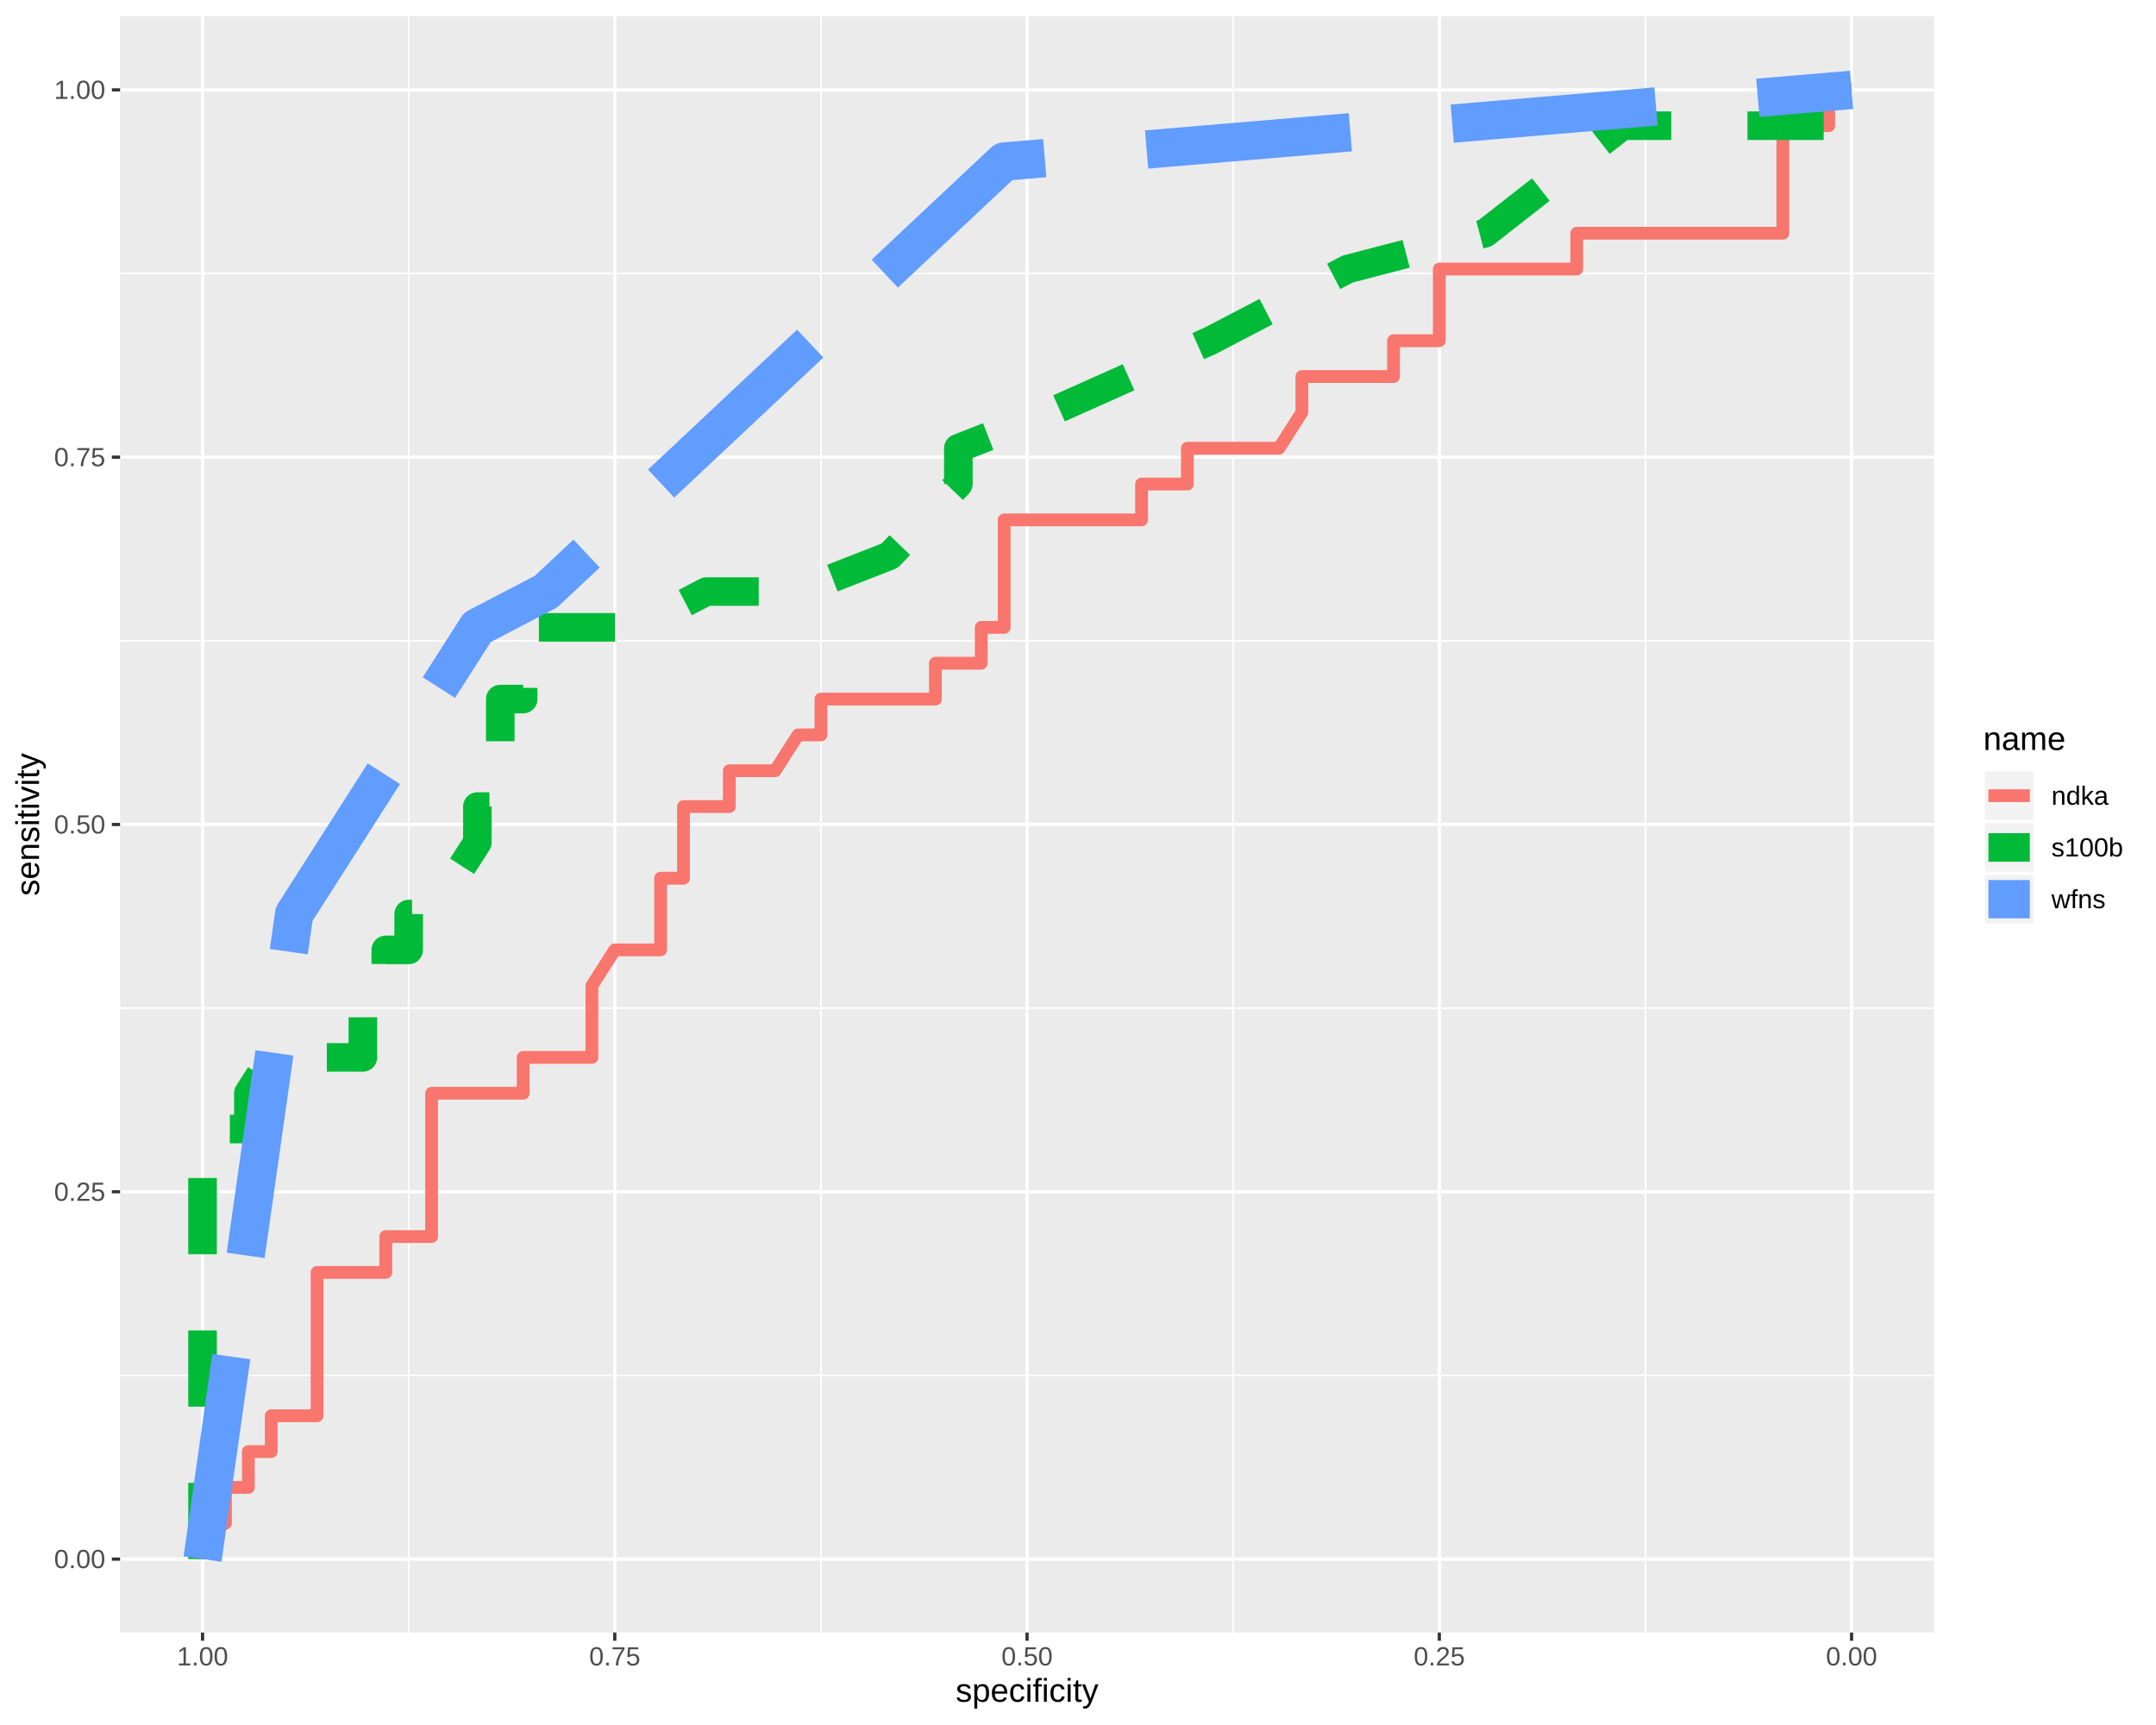
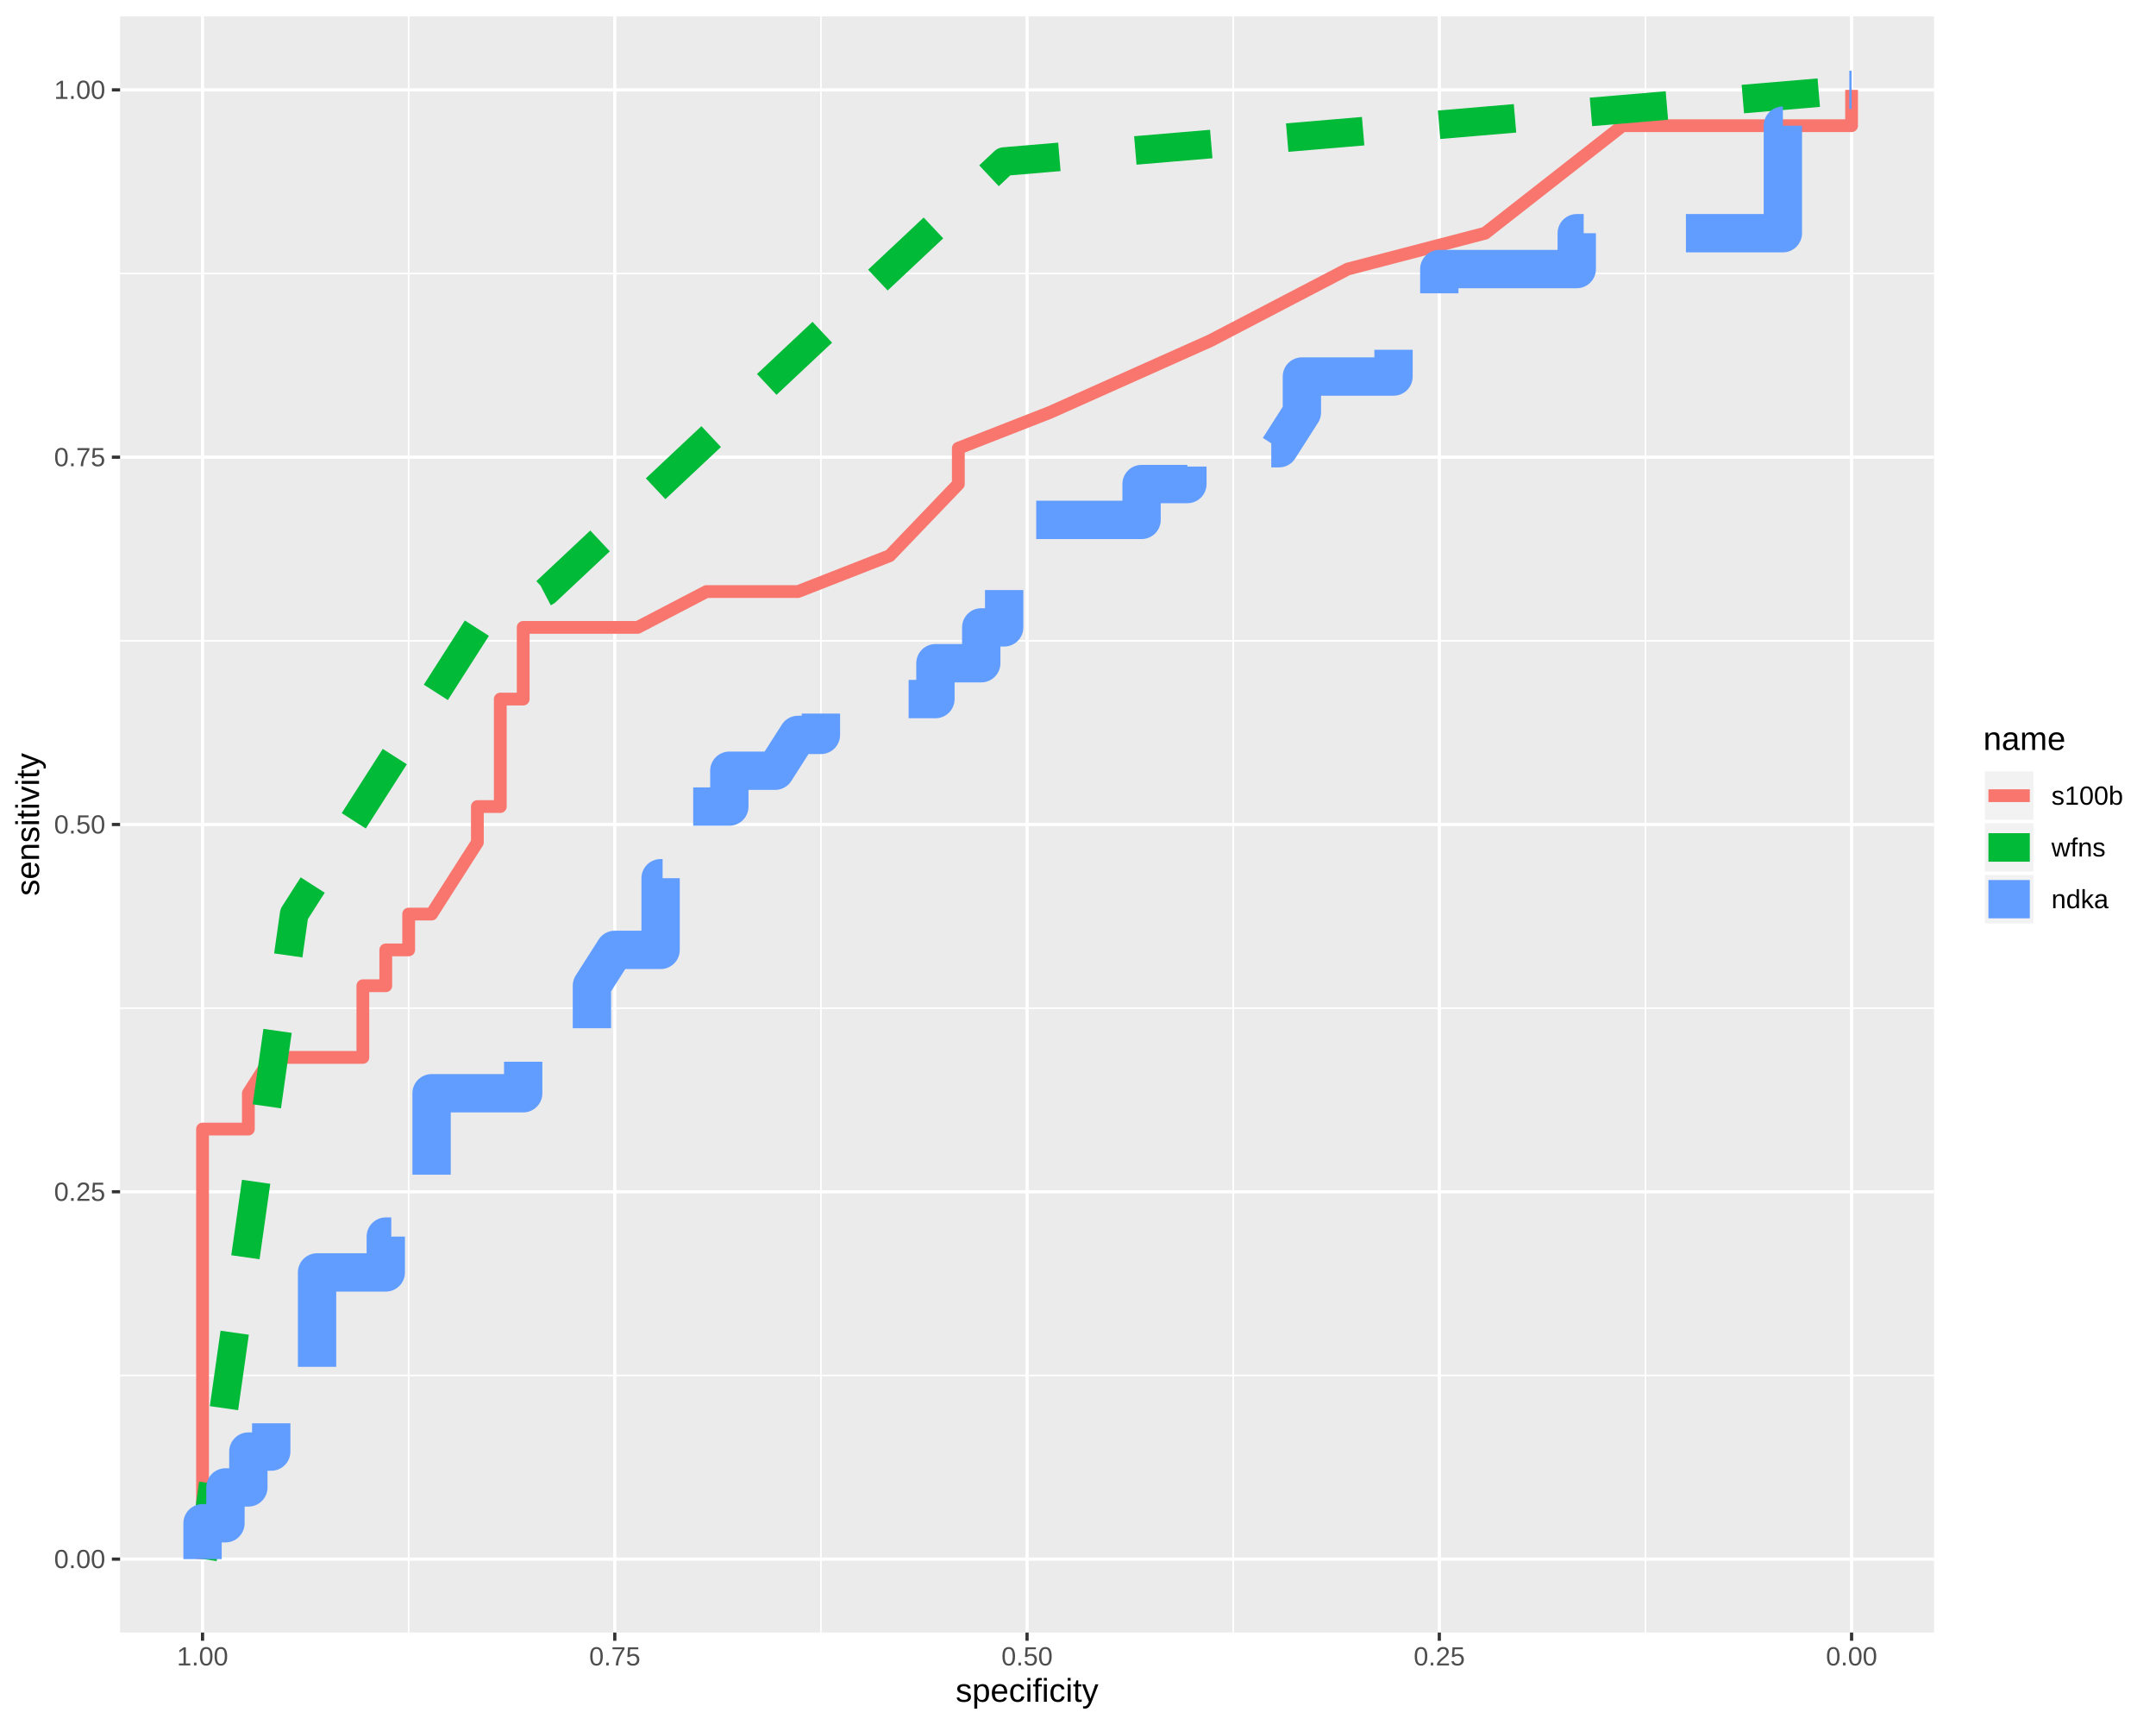
<svg xmlns="http://www.w3.org/2000/svg" viewBox="0 0 720.00 576.00">
  <defs>
    <style type="text/css">
    line, polyline, polygon, path, rect, circle {
      fill: none;
      stroke: #000000;
      stroke-linecap: round;
      stroke-linejoin: round;
      stroke-miterlimit: 10.00;
    }
  </style>
  </defs>
  <rect width="100%" height="100%" style="stroke: none; fill: #FFFFFF;" />
  <rect x="0.00" y="0.00" width="720.00" height="576.00" style="stroke-width: 1.07; stroke: #FFFFFF; fill: #FFFFFF;" />
  <defs>
    <clipPath id="cpNDAuMTB8NjQ1Ljg3fDU0NS4xM3w1LjQ4">
      <rect x="40.10" y="5.48" width="605.77" height="539.65" />
    </clipPath>
  </defs>
  <rect x="40.10" y="5.48" width="605.77" height="539.65" style="stroke-width: 1.07; stroke: none; fill: #EBEBEB;" clip-path="url(#cpNDAuMTB8NjQ1Ljg3fDU0NS4xM3w1LjQ4)" />
  <polyline points="40.10,459.28 645.87,459.28 " style="stroke-width: 0.53; stroke: #FFFFFF; stroke-linecap: butt;" clip-path="url(#cpNDAuMTB8NjQ1Ljg3fDU0NS4xM3w1LjQ4)" />
  <polyline points="40.10,336.63 645.87,336.63 " style="stroke-width: 0.53; stroke: #FFFFFF; stroke-linecap: butt;" clip-path="url(#cpNDAuMTB8NjQ1Ljg3fDU0NS4xM3w1LjQ4)" />
  <polyline points="40.10,213.98 645.87,213.98 " style="stroke-width: 0.53; stroke: #FFFFFF; stroke-linecap: butt;" clip-path="url(#cpNDAuMTB8NjQ1Ljg3fDU0NS4xM3w1LjQ4)" />
  <polyline points="40.10,91.33 645.87,91.33 " style="stroke-width: 0.53; stroke: #FFFFFF; stroke-linecap: butt;" clip-path="url(#cpNDAuMTB8NjQ1Ljg3fDU0NS4xM3w1LjQ4)" />
  <polyline points="549.50,545.13 549.50,5.48 " style="stroke-width: 0.53; stroke: #FFFFFF; stroke-linecap: butt;" clip-path="url(#cpNDAuMTB8NjQ1Ljg3fDU0NS4xM3w1LjQ4)" />
  <polyline points="411.83,545.13 411.83,5.48 " style="stroke-width: 0.53; stroke: #FFFFFF; stroke-linecap: butt;" clip-path="url(#cpNDAuMTB8NjQ1Ljg3fDU0NS4xM3w1LjQ4)" />
  <polyline points="274.15,545.13 274.15,5.48 " style="stroke-width: 0.53; stroke: #FFFFFF; stroke-linecap: butt;" clip-path="url(#cpNDAuMTB8NjQ1Ljg3fDU0NS4xM3w1LjQ4)" />
  <polyline points="136.48,545.13 136.48,5.48 " style="stroke-width: 0.53; stroke: #FFFFFF; stroke-linecap: butt;" clip-path="url(#cpNDAuMTB8NjQ1Ljg3fDU0NS4xM3w1LjQ4)" />
  <polyline points="40.10,520.60 645.87,520.60 " style="stroke-width: 1.07; stroke: #FFFFFF; stroke-linecap: butt;" clip-path="url(#cpNDAuMTB8NjQ1Ljg3fDU0NS4xM3w1LjQ4)" />
  <polyline points="40.10,397.95 645.87,397.95 " style="stroke-width: 1.07; stroke: #FFFFFF; stroke-linecap: butt;" clip-path="url(#cpNDAuMTB8NjQ1Ljg3fDU0NS4xM3w1LjQ4)" />
  <polyline points="40.10,275.31 645.87,275.31 " style="stroke-width: 1.07; stroke: #FFFFFF; stroke-linecap: butt;" clip-path="url(#cpNDAuMTB8NjQ1Ljg3fDU0NS4xM3w1LjQ4)" />
  <polyline points="40.10,152.66 645.87,152.66 " style="stroke-width: 1.07; stroke: #FFFFFF; stroke-linecap: butt;" clip-path="url(#cpNDAuMTB8NjQ1Ljg3fDU0NS4xM3w1LjQ4)" />
  <polyline points="40.10,30.01 645.87,30.01 " style="stroke-width: 1.07; stroke: #FFFFFF; stroke-linecap: butt;" clip-path="url(#cpNDAuMTB8NjQ1Ljg3fDU0NS4xM3w1LjQ4)" />
  <polyline points="618.34,545.13 618.34,5.48 " style="stroke-width: 1.07; stroke: #FFFFFF; stroke-linecap: butt;" clip-path="url(#cpNDAuMTB8NjQ1Ljg3fDU0NS4xM3w1LjQ4)" />
  <polyline points="480.66,545.13 480.66,5.48 " style="stroke-width: 1.07; stroke: #FFFFFF; stroke-linecap: butt;" clip-path="url(#cpNDAuMTB8NjQ1Ljg3fDU0NS4xM3w1LjQ4)" />
  <polyline points="342.99,545.13 342.99,5.48 " style="stroke-width: 1.07; stroke: #FFFFFF; stroke-linecap: butt;" clip-path="url(#cpNDAuMTB8NjQ1Ljg3fDU0NS4xM3w1LjQ4)" />
  <polyline points="205.31,545.13 205.31,5.48 " style="stroke-width: 1.07; stroke: #FFFFFF; stroke-linecap: butt;" clip-path="url(#cpNDAuMTB8NjQ1Ljg3fDU0NS4xM3w1LjQ4)" />
  <polyline points="67.64,545.13 67.64,5.48 " style="stroke-width: 1.07; stroke: #FFFFFF; stroke-linecap: butt;" clip-path="url(#cpNDAuMTB8NjQ1Ljg3fDU0NS4xM3w1LjQ4)" />
-   <polyline points="67.64,520.60 67.64,508.64 75.29,508.64 75.29,496.67 82.94,496.67 82.94,484.70 90.58,484.70 90.58,472.74 98.23,472.74 105.88,472.74 105.88,460.77 105.88,448.81 105.88,436.84 105.88,424.88 113.53,424.88 121.18,424.88 128.83,424.88 128.83,412.91 136.48,412.91 144.13,412.91 144.13,400.94 144.13,388.98 144.13,377.01 144.13,365.05 151.77,365.05 159.42,365.05 167.07,365.05 174.72,365.05 174.72,353.08 182.37,353.08 190.02,353.08 197.67,353.08 197.67,341.12 197.67,329.15 205.31,317.18 212.96,317.18 220.61,317.18 220.61,305.22 220.61,293.25 228.26,293.25 228.26,281.29 228.26,269.32 235.91,269.32 243.56,269.32 243.56,257.36 251.21,257.36 258.85,257.36 266.50,245.39 274.15,245.39 274.15,233.43 281.80,233.43 289.45,233.43 297.10,233.43 304.75,233.43 312.39,233.43 312.39,221.46 320.04,221.46 327.69,221.46 327.69,209.49 335.34,209.49 335.34,197.53 335.34,185.56 335.34,173.60 342.99,173.60 350.64,173.60 358.29,173.60 365.94,173.60 373.58,173.60 381.23,173.60 381.23,161.63 388.88,161.63 396.53,161.63 396.53,149.67 404.18,149.67 411.83,149.67 419.48,149.67 427.12,149.67 434.77,137.70 434.77,125.73 442.42,125.73 457.72,125.73 465.37,125.73 465.37,113.77 473.02,113.77 480.66,113.77 480.66,101.80 480.66,89.84 488.31,89.84 495.96,89.84 503.61,89.84 511.26,89.84 518.91,89.84 526.56,89.84 526.56,77.87 534.20,77.87 541.85,77.87 549.50,77.87 557.15,77.87 564.80,77.87 572.45,77.87 580.10,77.87 587.75,77.87 595.39,77.87 595.39,65.91 595.39,53.94 595.39,41.97 603.04,41.97 610.69,41.97 610.69,30.01 618.34,30.01 " style="stroke-width: 4.27; stroke: #F8766D; stroke-linecap: butt;" clip-path="url(#cpNDAuMTB8NjQ1Ljg3fDU0NS4xM3w1LjQ4)" />
-   <polyline points="67.64,520.60 67.64,508.64 67.64,496.67 67.64,484.70 67.64,472.74 67.64,460.77 67.64,448.81 67.64,424.88 67.64,412.91 67.64,400.94 67.64,388.98 67.64,377.01 82.94,377.01 82.94,365.05 90.58,353.08 105.88,353.08 113.53,353.08 121.18,353.08 121.18,329.15 128.83,329.15 128.83,317.18 136.48,317.18 136.48,305.22 144.13,305.22 151.77,293.25 159.42,281.29 159.42,269.32 167.07,269.32 167.07,257.36 167.07,245.39 167.07,233.43 174.72,233.43 174.72,221.46 174.72,209.49 190.02,209.49 197.67,209.49 212.96,209.49 235.91,197.53 266.50,197.53 297.10,185.56 320.04,161.63 320.04,149.67 350.64,137.70 404.18,113.77 450.07,89.84 495.96,77.87 541.85,41.97 557.15,41.97 580.10,41.97 618.34,41.97 618.34,30.01 " style="stroke-width: 9.54; stroke: #00BA38; stroke-dasharray: 25.45,25.45; stroke-linecap: butt;" clip-path="url(#cpNDAuMTB8NjQ1Ljg3fDU0NS4xM3w1LjQ4)" />
-   <polyline points="67.64,520.60 98.23,305.22 159.42,209.49 182.37,197.53 335.34,53.94 618.34,30.01 " style="stroke-width: 12.80; stroke: #619CFF; stroke-dasharray: 68.29,34.14; stroke-linecap: butt;" clip-path="url(#cpNDAuMTB8NjQ1Ljg3fDU0NS4xM3w1LjQ4)" />
+   <polyline points="67.64,520.60 67.64,508.64 67.64,496.67 67.64,484.70 67.64,472.74 67.64,460.77 67.64,448.81 67.64,424.88 67.64,412.91 67.64,400.94 67.64,388.98 67.64,377.01 82.94,377.01 82.94,365.05 90.58,353.08 105.88,353.08 113.53,353.08 121.18,353.08 121.18,329.15 128.83,329.15 128.83,317.18 136.48,317.18 136.48,305.22 144.13,305.22 151.77,293.25 159.42,281.29 159.42,269.32 167.07,269.32 167.07,257.36 167.07,245.39 167.07,233.43 174.72,233.43 174.72,221.46 174.72,209.49 190.02,209.49 197.67,209.49 212.96,209.49 235.91,197.53 266.50,197.53 297.10,185.56 320.04,161.63 320.04,149.67 350.64,137.70 404.18,113.77 450.07,89.84 495.96,77.87 541.85,41.97 557.15,41.97 580.10,41.97 618.34,41.97 618.34,30.01 " style="stroke-width: 4.27; stroke: #F8766D; stroke-linecap: butt;" clip-path="url(#cpNDAuMTB8NjQ1Ljg3fDU0NS4xM3w1LjQ4)" />
+   <polyline points="67.64,520.60 98.23,305.22 159.42,209.49 182.37,197.53 335.34,53.94 618.34,30.01 " style="stroke-width: 9.54; stroke: #00BA38; stroke-dasharray: 25.45,25.45; stroke-linecap: butt;" clip-path="url(#cpNDAuMTB8NjQ1Ljg3fDU0NS4xM3w1LjQ4)" />
+   <polyline points="67.64,520.60 67.64,508.64 75.29,508.64 75.29,496.67 82.94,496.67 82.94,484.70 90.58,484.70 90.58,472.74 98.23,472.74 105.88,472.74 105.88,460.77 105.88,448.81 105.88,436.84 105.88,424.88 113.53,424.88 121.18,424.88 128.83,424.88 128.83,412.91 136.48,412.91 144.13,412.91 144.13,400.94 144.13,388.98 144.13,377.01 144.13,365.05 151.77,365.05 159.42,365.05 167.07,365.05 174.72,365.05 174.72,353.08 182.37,353.08 190.02,353.08 197.67,353.08 197.67,341.12 197.67,329.15 205.31,317.18 212.96,317.18 220.61,317.18 220.61,305.22 220.61,293.25 228.26,293.25 228.26,281.29 228.26,269.32 235.91,269.32 243.56,269.32 243.56,257.36 251.21,257.36 258.85,257.36 266.50,245.39 274.15,245.39 274.15,233.43 281.80,233.43 289.45,233.43 297.10,233.43 304.75,233.43 312.39,233.43 312.39,221.46 320.04,221.46 327.69,221.46 327.69,209.49 335.34,209.49 335.34,197.53 335.34,185.56 335.34,173.60 342.99,173.60 350.64,173.60 358.29,173.60 365.94,173.60 373.58,173.60 381.23,173.60 381.23,161.63 388.88,161.63 396.53,161.63 396.53,149.67 404.18,149.67 411.83,149.67 419.48,149.67 427.12,149.67 434.77,137.70 434.77,125.73 442.42,125.73 457.72,125.73 465.37,125.73 465.37,113.77 473.02,113.77 480.66,113.77 480.66,101.80 480.66,89.84 488.31,89.84 495.96,89.84 503.61,89.84 511.26,89.84 518.91,89.84 526.56,89.84 526.56,77.87 534.20,77.87 541.85,77.87 549.50,77.87 557.15,77.87 564.80,77.87 572.45,77.87 580.10,77.87 587.75,77.87 595.39,77.87 595.39,65.91 595.39,53.94 595.39,41.97 603.04,41.97 610.69,41.97 610.69,30.01 618.34,30.01 " style="stroke-width: 12.80; stroke: #619CFF; stroke-dasharray: 68.29,34.14; stroke-linecap: butt;" clip-path="url(#cpNDAuMTB8NjQ1Ljg3fDU0NS4xM3w1LjQ4)" />
  <defs>
    <clipPath id="cpMC4wMHw3MjAuMDB8NTc2LjAwfDAuMDA=">
      <rect x="0.00" y="0.00" width="720.00" height="576.00" />
    </clipPath>
  </defs>
  <g clip-path="url(#cpMC4wMHw3MjAuMDB8NTc2LjAwfDAuMDA=)">
    <text x="18.06" y="523.62" style="font-size: 8.80px; fill: #4D4D4D; font-family: Liberation Sans;" textLength="17.11px" lengthAdjust="spacingAndGlyphs">0.00</text>
  </g>
  <g clip-path="url(#cpMC4wMHw3MjAuMDB8NTc2LjAwfDAuMDA=)">
    <text x="18.06" y="400.98" style="font-size: 8.80px; fill: #4D4D4D; font-family: Liberation Sans;" textLength="17.11px" lengthAdjust="spacingAndGlyphs">0.25</text>
  </g>
  <g clip-path="url(#cpMC4wMHw3MjAuMDB8NTc2LjAwfDAuMDA=)">
    <text x="18.06" y="278.33" style="font-size: 8.80px; fill: #4D4D4D; font-family: Liberation Sans;" textLength="17.11px" lengthAdjust="spacingAndGlyphs">0.50</text>
  </g>
  <g clip-path="url(#cpMC4wMHw3MjAuMDB8NTc2LjAwfDAuMDA=)">
    <text x="18.06" y="155.68" style="font-size: 8.80px; fill: #4D4D4D; font-family: Liberation Sans;" textLength="17.11px" lengthAdjust="spacingAndGlyphs">0.75</text>
  </g>
  <g clip-path="url(#cpMC4wMHw3MjAuMDB8NTc2LjAwfDAuMDA=)">
    <text x="18.06" y="33.03" style="font-size: 8.80px; fill: #4D4D4D; font-family: Liberation Sans;" textLength="17.11px" lengthAdjust="spacingAndGlyphs">1.00</text>
  </g>
  <polyline points="37.36,520.60 40.10,520.60 " style="stroke-width: 1.07; stroke: #333333; stroke-linecap: butt;" clip-path="url(#cpMC4wMHw3MjAuMDB8NTc2LjAwfDAuMDA=)" />
  <polyline points="37.36,397.95 40.10,397.95 " style="stroke-width: 1.07; stroke: #333333; stroke-linecap: butt;" clip-path="url(#cpMC4wMHw3MjAuMDB8NTc2LjAwfDAuMDA=)" />
  <polyline points="37.36,275.31 40.10,275.31 " style="stroke-width: 1.07; stroke: #333333; stroke-linecap: butt;" clip-path="url(#cpMC4wMHw3MjAuMDB8NTc2LjAwfDAuMDA=)" />
  <polyline points="37.36,152.66 40.10,152.66 " style="stroke-width: 1.07; stroke: #333333; stroke-linecap: butt;" clip-path="url(#cpMC4wMHw3MjAuMDB8NTc2LjAwfDAuMDA=)" />
  <polyline points="37.36,30.01 40.10,30.01 " style="stroke-width: 1.07; stroke: #333333; stroke-linecap: butt;" clip-path="url(#cpMC4wMHw3MjAuMDB8NTc2LjAwfDAuMDA=)" />
  <polyline points="618.34,547.87 618.34,545.13 " style="stroke-width: 1.07; stroke: #333333; stroke-linecap: butt;" clip-path="url(#cpMC4wMHw3MjAuMDB8NTc2LjAwfDAuMDA=)" />
  <polyline points="480.66,547.87 480.66,545.13 " style="stroke-width: 1.07; stroke: #333333; stroke-linecap: butt;" clip-path="url(#cpMC4wMHw3MjAuMDB8NTc2LjAwfDAuMDA=)" />
  <polyline points="342.99,547.87 342.99,545.13 " style="stroke-width: 1.07; stroke: #333333; stroke-linecap: butt;" clip-path="url(#cpMC4wMHw3MjAuMDB8NTc2LjAwfDAuMDA=)" />
  <polyline points="205.31,547.87 205.31,545.13 " style="stroke-width: 1.07; stroke: #333333; stroke-linecap: butt;" clip-path="url(#cpMC4wMHw3MjAuMDB8NTc2LjAwfDAuMDA=)" />
  <polyline points="67.64,547.87 67.64,545.13 " style="stroke-width: 1.07; stroke: #333333; stroke-linecap: butt;" clip-path="url(#cpMC4wMHw3MjAuMDB8NTc2LjAwfDAuMDA=)" />
  <g clip-path="url(#cpMC4wMHw3MjAuMDB8NTc2LjAwfDAuMDA=)">
    <text x="609.78" y="556.11" style="font-size: 8.80px; fill: #4D4D4D; font-family: Liberation Sans;" textLength="17.11px" lengthAdjust="spacingAndGlyphs">0.00</text>
  </g>
  <g clip-path="url(#cpMC4wMHw3MjAuMDB8NTc2LjAwfDAuMDA=)">
    <text x="472.11" y="556.11" style="font-size: 8.80px; fill: #4D4D4D; font-family: Liberation Sans;" textLength="17.11px" lengthAdjust="spacingAndGlyphs">0.25</text>
  </g>
  <g clip-path="url(#cpMC4wMHw3MjAuMDB8NTc2LjAwfDAuMDA=)">
    <text x="334.43" y="556.11" style="font-size: 8.80px; fill: #4D4D4D; font-family: Liberation Sans;" textLength="17.11px" lengthAdjust="spacingAndGlyphs">0.50</text>
  </g>
  <g clip-path="url(#cpMC4wMHw3MjAuMDB8NTc2LjAwfDAuMDA=)">
    <text x="196.76" y="556.11" style="font-size: 8.80px; fill: #4D4D4D; font-family: Liberation Sans;" textLength="17.11px" lengthAdjust="spacingAndGlyphs">0.75</text>
  </g>
  <g clip-path="url(#cpMC4wMHw3MjAuMDB8NTc2LjAwfDAuMDA=)">
    <text x="59.08" y="556.11" style="font-size: 8.80px; fill: #4D4D4D; font-family: Liberation Sans;" textLength="17.11px" lengthAdjust="spacingAndGlyphs">1.00</text>
  </g>
  <g clip-path="url(#cpMC4wMHw3MjAuMDB8NTc2LjAwfDAuMDA=)">
    <text x="319.15" y="568.24" style="font-size: 11.00px; font-family: Liberation Sans;" textLength="47.69px" lengthAdjust="spacingAndGlyphs">specificity</text>
  </g>
  <g clip-path="url(#cpMC4wMHw3MjAuMDB8NTc2LjAwfDAuMDA=)">
    <text transform="translate(13.04,299.15) rotate(-90)" style="font-size: 11.00px; font-family: Liberation Sans;" textLength="47.69px" lengthAdjust="spacingAndGlyphs">sensitivity</text>
  </g>
  <rect x="656.83" y="236.24" width="57.69" height="78.12" style="stroke-width: 1.07; stroke: none; fill: #FFFFFF;" clip-path="url(#cpMC4wMHw3MjAuMDB8NTc2LjAwfDAuMDA=)" />
  <g clip-path="url(#cpMC4wMHw3MjAuMDB8NTc2LjAwfDAuMDA=)">
    <text x="662.31" y="250.43" style="font-size: 11.00px; font-family: Liberation Sans;" textLength="27.53px" lengthAdjust="spacingAndGlyphs">name</text>
  </g>
  <rect x="662.31" y="257.05" width="17.28" height="17.28" style="stroke-width: 1.07; stroke: #FFFFFF; fill: #F2F2F2;" clip-path="url(#cpMC4wMHw3MjAuMDB8NTc2LjAwfDAuMDA=)" />
  <line x1="664.04" y1="265.69" x2="677.86" y2="265.69" style="stroke-width: 4.27; stroke: #F8766D; stroke-linecap: butt;" clip-path="url(#cpMC4wMHw3MjAuMDB8NTc2LjAwfDAuMDA=)" />
  <rect x="662.31" y="274.33" width="17.28" height="17.28" style="stroke-width: 1.07; stroke: #FFFFFF; fill: #F2F2F2;" clip-path="url(#cpMC4wMHw3MjAuMDB8NTc2LjAwfDAuMDA=)" />
  <line x1="664.04" y1="282.97" x2="677.86" y2="282.97" style="stroke-width: 9.54; stroke: #00BA38; stroke-dasharray: 25.45,25.45; stroke-linecap: butt;" clip-path="url(#cpMC4wMHw3MjAuMDB8NTc2LjAwfDAuMDA=)" />
  <rect x="662.31" y="291.61" width="17.28" height="17.28" style="stroke-width: 1.07; stroke: #FFFFFF; fill: #F2F2F2;" clip-path="url(#cpMC4wMHw3MjAuMDB8NTc2LjAwfDAuMDA=)" />
  <line x1="664.04" y1="300.25" x2="677.86" y2="300.25" style="stroke-width: 12.80; stroke: #619CFF; stroke-dasharray: 68.29,34.14; stroke-linecap: butt;" clip-path="url(#cpMC4wMHw3MjAuMDB8NTc2LjAwfDAuMDA=)" />
  <g clip-path="url(#cpMC4wMHw3MjAuMDB8NTc2LjAwfDAuMDA=)">
-     <text x="685.07" y="268.71" style="font-size: 8.80px; font-family: Liberation Sans;" textLength="19.08px" lengthAdjust="spacingAndGlyphs">ndka</text>
+     <text x="685.07" y="268.71" style="font-size: 8.80px; font-family: Liberation Sans;" textLength="23.97px" lengthAdjust="spacingAndGlyphs">s100b</text>
  </g>
  <g clip-path="url(#cpMC4wMHw3MjAuMDB8NTc2LjAwfDAuMDA=)">
-     <text x="685.07" y="285.99" style="font-size: 8.80px; font-family: Liberation Sans;" textLength="23.97px" lengthAdjust="spacingAndGlyphs">s100b</text>
+     <text x="685.07" y="285.99" style="font-size: 8.80px; font-family: Liberation Sans;" textLength="18.09px" lengthAdjust="spacingAndGlyphs">wfns</text>
  </g>
  <g clip-path="url(#cpMC4wMHw3MjAuMDB8NTc2LjAwfDAuMDA=)">
-     <text x="685.07" y="303.27" style="font-size: 8.80px; font-family: Liberation Sans;" textLength="18.09px" lengthAdjust="spacingAndGlyphs">wfns</text>
+     <text x="685.07" y="303.27" style="font-size: 8.80px; font-family: Liberation Sans;" textLength="19.08px" lengthAdjust="spacingAndGlyphs">ndka</text>
  </g>
</svg>
